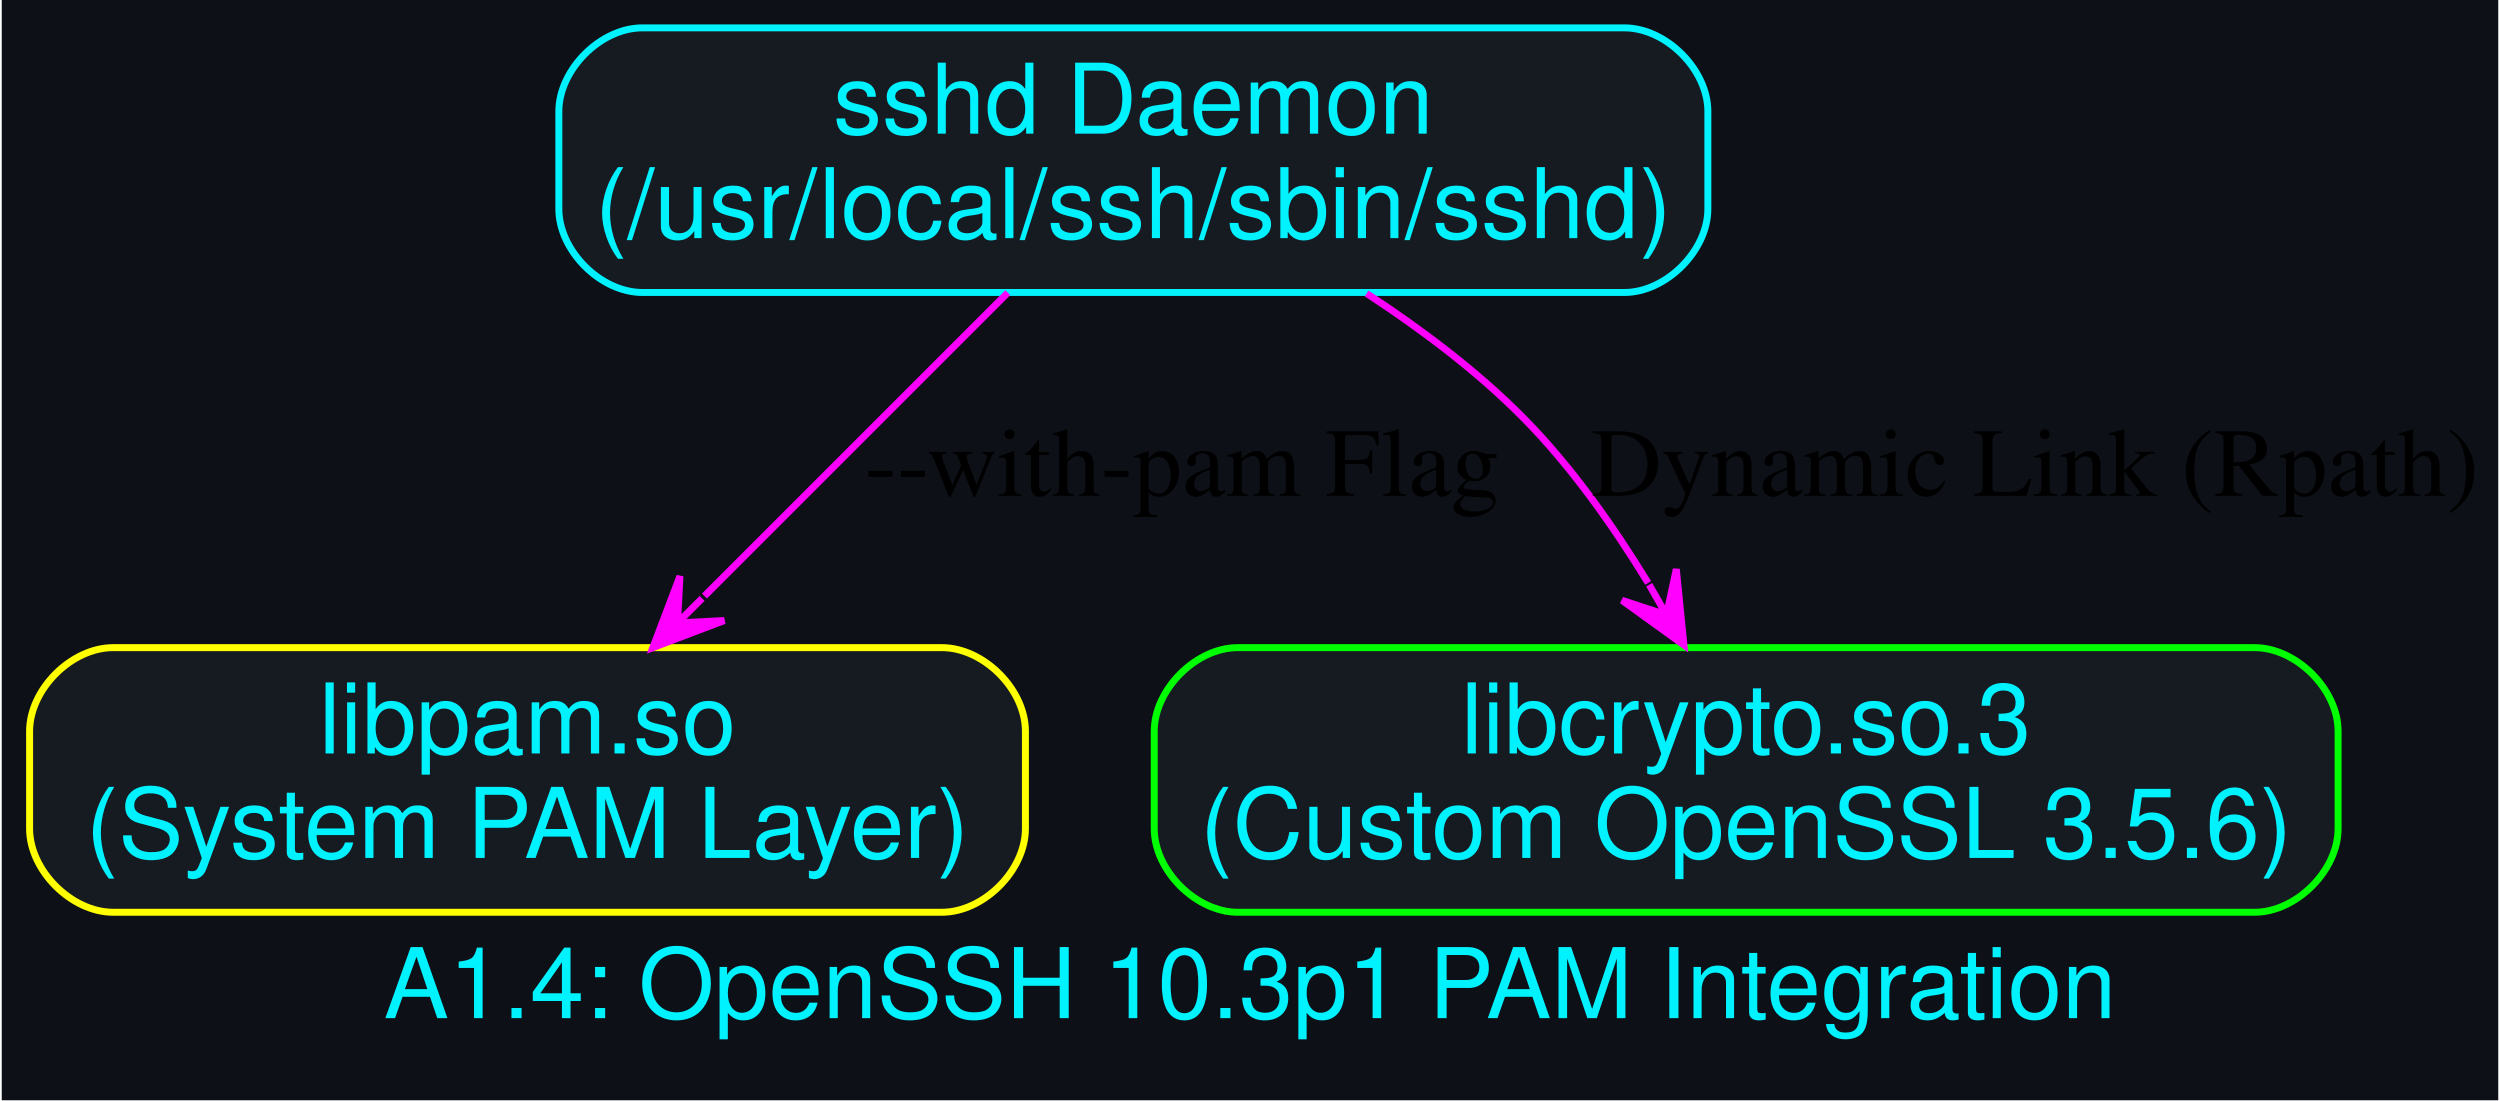
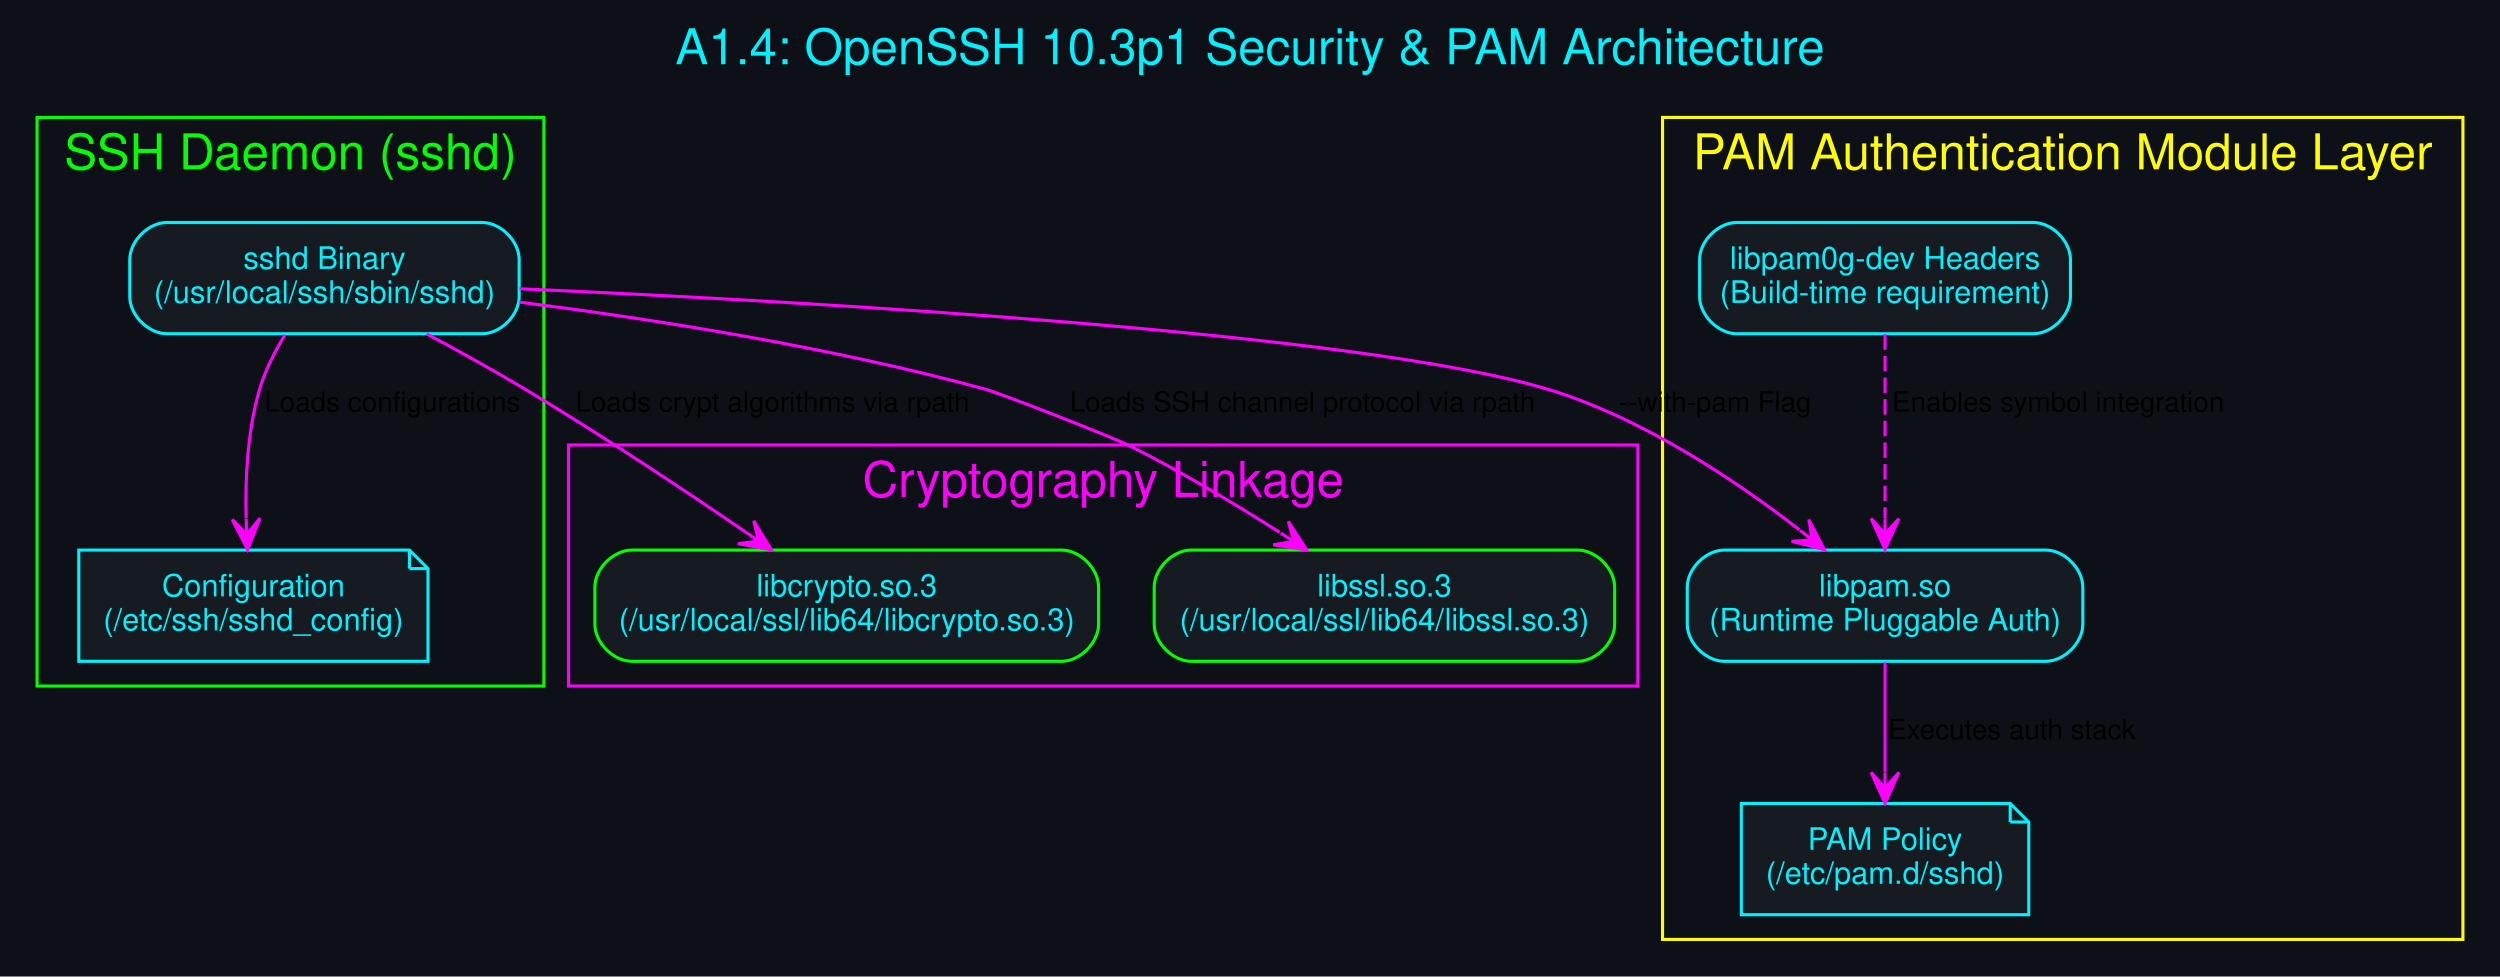
- <svg xmlns="http://www.w3.org/2000/svg" width="359pt" height="158pt" viewBox="0.00 0.00 358.50 158.00">
-   <g id="graph0" class="graph" transform="scale(1 1) rotate(0) translate(4 154)">
-     <polygon fill="#0d1117" stroke="transparent" points="-4,4 -4,-154 354.5,-154 354.5,4 -4,4" />
-     <text text-anchor="middle" x="175.25" y="-7.8" font-family="Helvetica,sans-Serif" font-size="14.00" fill="#00f2ff">A1.4: OpenSSH 10.3p1 PAM Integration</text>
+ <svg xmlns="http://www.w3.org/2000/svg" width="809pt" height="316pt" viewBox="0.00 0.00 809.00 316.00">
+   <g id="graph0" class="graph" transform="scale(1 1) rotate(0) translate(4 312)">
+     <polygon fill="#0d1117" stroke="transparent" points="-4,4 -4,-312 805,-312 805,4 -4,4" />
+     <text text-anchor="middle" x="400.5" y="-291.2" font-family="Helvetica,sans-Serif" font-size="16.00" fill="#00f2ff">A1.4: OpenSSH 10.3p1 Security &amp; PAM Architecture</text>
+     <g id="clust1" class="cluster">
+       <polygon fill="#0d1117" stroke="#00ff00" points="8,-90 8,-274 172,-274 172,-90 8,-90" />
+       <text text-anchor="middle" x="90" y="-257.2" font-family="Helvetica,sans-Serif" font-size="16.00" fill="#00ff00">SSH Daemon (sshd)</text>
+     </g>
+     <g id="clust2" class="cluster">
+       <polygon fill="#0d1117" stroke="#ffff00" points="534,-8 534,-274 793,-274 793,-8 534,-8" />
+       <text text-anchor="middle" x="663.5" y="-257.2" font-family="Helvetica,sans-Serif" font-size="16.00" fill="#ffff00">PAM Authentication Module Layer</text>
+     </g>
+     <g id="clust3" class="cluster">
+       <polygon fill="#0d1117" stroke="#ff00ff" points="180,-90 180,-168 526,-168 526,-90 180,-90" />
+       <text text-anchor="middle" x="353" y="-151.2" font-family="Helvetica,sans-Serif" font-size="16.00" fill="#ff00ff">Cryptography Linkage</text>
+     </g>
    <g id="node1" class="node">
-       <path fill="#161b22" stroke="#00f2ff" d="M229,-150C229,-150 88,-150 88,-150 82,-150 76,-144 76,-138 76,-138 76,-124 76,-124 76,-118 82,-112 88,-112 88,-112 229,-112 229,-112 235,-112 241,-118 241,-124 241,-124 241,-138 241,-138 241,-144 235,-150 229,-150" />
-       <text text-anchor="middle" x="158.5" y="-134.8" font-family="Helvetica,sans-Serif" font-size="14.00" fill="#00f2ff">sshd Daemon</text>
-       <text text-anchor="middle" x="158.5" y="-119.8" font-family="Helvetica,sans-Serif" font-size="14.00" fill="#00f2ff">(/usr/local/ssh/sbin/sshd)</text>
+       <path fill="#161b22" stroke="#00f2ff" d="M152,-240C152,-240 50,-240 50,-240 44,-240 38,-234 38,-228 38,-228 38,-216 38,-216 38,-210 44,-204 50,-204 50,-204 152,-204 152,-204 158,-204 164,-210 164,-216 164,-216 164,-228 164,-228 164,-234 158,-240 152,-240" />
+       <text text-anchor="middle" x="101" y="-225" font-family="Helvetica,sans-Serif" font-size="10.00" fill="#00f2ff">sshd Binary</text>
+       <text text-anchor="middle" x="101" y="-214" font-family="Helvetica,sans-Serif" font-size="10.00" fill="#00f2ff">(/usr/local/ssh/sbin/sshd)</text>
    </g>
    <g id="node2" class="node">
-       <path fill="#161b22" stroke="#ffff00" d="M131,-61C131,-61 12,-61 12,-61 6,-61 0,-55 0,-49 0,-49 0,-35 0,-35 0,-29 6,-23 12,-23 12,-23 131,-23 131,-23 137,-23 143,-29 143,-35 143,-35 143,-49 143,-49 143,-55 137,-61 131,-61" />
-       <text text-anchor="middle" x="71.5" y="-45.8" font-family="Helvetica,sans-Serif" font-size="14.00" fill="#00f2ff">libpam.so</text>
-       <text text-anchor="middle" x="71.5" y="-30.8" font-family="Helvetica,sans-Serif" font-size="14.00" fill="#00f2ff">(System PAM Layer)</text>
+       <polygon fill="#161b22" stroke="#00f2ff" points="128.5,-134 21.5,-134 21.5,-98 134.5,-98 134.5,-128 128.5,-134" />
+       <polyline fill="none" stroke="#00f2ff" points="128.5,-134 128.5,-128 " />
+       <polyline fill="none" stroke="#00f2ff" points="134.5,-128 128.5,-128 " />
+       <text text-anchor="middle" x="78" y="-119" font-family="Helvetica,sans-Serif" font-size="10.00" fill="#00f2ff">Configuration</text>
+       <text text-anchor="middle" x="78" y="-108" font-family="Helvetica,sans-Serif" font-size="10.00" fill="#00f2ff">(/etc/ssh/sshd_config)</text>
    </g>
    <g id="edge1" class="edge">
-       <path fill="none" stroke="#ff00ff" d="M140.47,-111.97C127.88,-99.38 110.88,-82.38 96.91,-68.41" />
-       <polygon fill="#ff00ff" stroke="#ff00ff" points="89.5,-61 99.76,-64.89 93.04,-64.54 96.57,-68.07 96.57,-68.07 96.57,-68.07 93.04,-64.54 93.39,-71.26 89.5,-61 89.5,-61" />
-       <text text-anchor="middle" x="165.5" y="-82.8" font-family="Times,serif" font-size="14.00">--with-pam Flag</text>
+       <path fill="none" stroke="#ff00ff" d="M88.22,-203.66C84.92,-198.26 81.79,-192.12 80,-186 76.08,-172.61 75.31,-157.13 75.64,-144.23" />
+       <polygon fill="#ff00ff" stroke="#ff00ff" points="76.13,-134.1 80.14,-144.31 75.89,-139.1 75.65,-144.09 75.65,-144.09 75.65,-144.09 75.89,-139.1 71.15,-143.88 76.13,-134.1 76.13,-134.1" />
+       <text text-anchor="middle" x="123" y="-178.8" font-family="Helvetica,sans-Serif" font-size="9.00">Loads configurations</text>
+     </g>
+     <g id="node4" class="node">
+       <path fill="#161b22" stroke="#00f2ff" d="M658,-134C658,-134 554,-134 554,-134 548,-134 542,-128 542,-122 542,-122 542,-110 542,-110 542,-104 548,-98 554,-98 554,-98 658,-98 658,-98 664,-98 670,-104 670,-110 670,-110 670,-122 670,-122 670,-128 664,-134 658,-134" />
+       <text text-anchor="middle" x="606" y="-119" font-family="Helvetica,sans-Serif" font-size="10.00" fill="#00f2ff">libpam.so</text>
+       <text text-anchor="middle" x="606" y="-108" font-family="Helvetica,sans-Serif" font-size="10.00" fill="#00f2ff">(Runtime Pluggable Auth)</text>
+     </g>
+     <g id="edge4" class="edge">
+       <path fill="none" stroke="#ff00ff" d="M164.1,-218.56C259.69,-214.34 436.47,-204.31 497,-186 527.33,-176.82 557.44,-156.71 578.3,-140.55" />
+       <polygon fill="#ff00ff" stroke="#ff00ff" points="586.37,-134.14 581.34,-143.88 582.45,-137.25 578.54,-140.36 578.54,-140.36 578.54,-140.36 582.45,-137.25 575.74,-136.84 586.37,-134.14 586.37,-134.14" />
+       <text text-anchor="middle" x="551" y="-178.8" font-family="Helvetica,sans-Serif" font-size="9.00">--with-pam Flag</text>
+     </g>
+     <g id="node6" class="node">
+       <path fill="#161b22" stroke="#00ff00" d="M339.5,-134C339.5,-134 200.5,-134 200.5,-134 194.5,-134 188.5,-128 188.5,-122 188.5,-122 188.5,-110 188.5,-110 188.5,-104 194.5,-98 200.5,-98 200.5,-98 339.5,-98 339.5,-98 345.5,-98 351.5,-104 351.5,-110 351.5,-110 351.5,-122 351.5,-122 351.5,-128 345.5,-134 339.5,-134" />
+       <text text-anchor="middle" x="270" y="-119" font-family="Helvetica,sans-Serif" font-size="10.00" fill="#00f2ff">libcrypto.so.3</text>
+       <text text-anchor="middle" x="270" y="-108" font-family="Helvetica,sans-Serif" font-size="10.00" fill="#00f2ff">(/usr/local/ssl/lib64/libcrypto.so.3)</text>
+     </g>
+     <g id="edge5" class="edge">
+       <path fill="none" stroke="#ff00ff" d="M134.06,-203.95C144.4,-198.42 155.78,-192.13 166,-186 190.39,-171.38 217.11,-153.62 237.36,-139.77" />
+       <polygon fill="#ff00ff" stroke="#ff00ff" points="245.61,-134.1 239.92,-143.47 241.49,-136.93 237.37,-139.76 237.37,-139.76 237.37,-139.76 241.49,-136.93 234.82,-136.05 245.61,-134.1 245.61,-134.1" />
+       <text text-anchor="middle" x="246" y="-178.8" font-family="Helvetica,sans-Serif" font-size="9.00">Loads crypt algorithms via rpath</text>
+     </g>
+     <g id="node7" class="node">
+       <path fill="#161b22" stroke="#00ff00" d="M506.5,-134C506.5,-134 381.5,-134 381.5,-134 375.5,-134 369.5,-128 369.5,-122 369.5,-122 369.5,-110 369.5,-110 369.5,-104 375.5,-98 381.5,-98 381.5,-98 506.5,-98 506.5,-98 512.5,-98 518.5,-104 518.5,-110 518.5,-110 518.5,-122 518.5,-122 518.5,-128 512.5,-134 506.5,-134" />
+       <text text-anchor="middle" x="444" y="-119" font-family="Helvetica,sans-Serif" font-size="10.00" fill="#00f2ff">libssl.so.3</text>
+       <text text-anchor="middle" x="444" y="-108" font-family="Helvetica,sans-Serif" font-size="10.00" fill="#00f2ff">(/usr/local/ssl/lib64/libssl.so.3)</text>
+     </g>
+     <g id="edge6" class="edge">
+       <path fill="none" stroke="#ff00ff" d="M164.02,-214.24C207.05,-208.77 265.08,-199.68 315,-186 320.29,-184.55 356.09,-170.45 361,-168 377.67,-159.7 395.37,-149.1 410.11,-139.72" />
+       <polygon fill="#ff00ff" stroke="#ff00ff" points="418.88,-134.06 412.91,-143.26 414.67,-136.77 410.47,-139.48 410.47,-139.48 410.47,-139.48 414.67,-136.77 408.03,-135.7 418.88,-134.06 418.88,-134.06" />
+       <text text-anchor="middle" x="417.5" y="-178.8" font-family="Helvetica,sans-Serif" font-size="9.00">Loads SSH channel protocol via rpath</text>
    </g>
    <g id="node3" class="node">
-       <path fill="#161b22" stroke="#00ff00" d="M319.5,-61C319.5,-61 173.5,-61 173.5,-61 167.5,-61 161.5,-55 161.5,-49 161.5,-49 161.5,-35 161.5,-35 161.5,-29 167.5,-23 173.5,-23 173.5,-23 319.5,-23 319.5,-23 325.5,-23 331.5,-29 331.5,-35 331.5,-35 331.5,-49 331.5,-49 331.5,-55 325.5,-61 319.5,-61" />
-       <text text-anchor="middle" x="246.5" y="-45.8" font-family="Helvetica,sans-Serif" font-size="14.00" fill="#00f2ff">libcrypto.so.3</text>
-       <text text-anchor="middle" x="246.5" y="-30.8" font-family="Helvetica,sans-Serif" font-size="14.00" fill="#00f2ff">(Custom OpenSSL 3.5.6)</text>
+       <path fill="#161b22" stroke="#00f2ff" d="M654,-240C654,-240 558,-240 558,-240 552,-240 546,-234 546,-228 546,-228 546,-216 546,-216 546,-210 552,-204 558,-204 558,-204 654,-204 654,-204 660,-204 666,-210 666,-216 666,-216 666,-228 666,-228 666,-234 660,-240 654,-240" />
+       <text text-anchor="middle" x="606" y="-225" font-family="Helvetica,sans-Serif" font-size="10.00" fill="#00f2ff">libpam0g-dev Headers</text>
+       <text text-anchor="middle" x="606" y="-214" font-family="Helvetica,sans-Serif" font-size="10.00" fill="#00f2ff">(Build-time requirement)</text>
    </g>
    <g id="edge2" class="edge">
-       <path fill="none" stroke="#ff00ff" d="M192,-111.86C199.89,-106.7 207.92,-100.66 214.5,-94 221.34,-87.09 227.43,-78.47 232.42,-70.29" />
-       <polygon fill="#ff00ff" stroke="#ff00ff" points="237.56,-61.37 236.47,-72.28 235.06,-65.7 232.57,-70.03 232.57,-70.03 232.57,-70.03 235.06,-65.7 228.67,-67.79 237.56,-61.37 237.56,-61.37" />
-       <text text-anchor="middle" x="288" y="-82.8" font-family="Times,serif" font-size="14.00">Dynamic Link (Rpath)</text>
+       <path fill="none" stroke="#ff00ff" stroke-dasharray="5,2" d="M606,-203.83C606,-187.64 606,-163.13 606,-144.27" />
+       <polygon fill="#ff00ff" stroke="#ff00ff" points="606,-134.2 610.5,-144.2 606,-139.2 606,-144.2 606,-144.2 606,-144.2 606,-139.2 601.5,-144.2 606,-134.2 606,-134.2" />
+       <text text-anchor="middle" x="662" y="-178.8" font-family="Helvetica,sans-Serif" font-size="9.00">Enables symbol integration</text>
+     </g>
+     <g id="node5" class="node">
+       <polygon fill="#161b22" stroke="#00f2ff" points="646.5,-52 559.5,-52 559.5,-16 652.5,-16 652.5,-46 646.5,-52" />
+       <polyline fill="none" stroke="#00f2ff" points="646.5,-52 646.5,-46 " />
+       <polyline fill="none" stroke="#00f2ff" points="652.5,-46 646.5,-46 " />
+       <text text-anchor="middle" x="606" y="-37" font-family="Helvetica,sans-Serif" font-size="10.00" fill="#00f2ff">PAM Policy</text>
+       <text text-anchor="middle" x="606" y="-26" font-family="Helvetica,sans-Serif" font-size="10.00" fill="#00f2ff">(/etc/pam.d/sshd)</text>
+     </g>
+     <g id="edge3" class="edge">
+       <path fill="none" stroke="#ff00ff" d="M606,-97.64C606,-87.3 606,-73.94 606,-62.22" />
+       <polygon fill="#ff00ff" stroke="#ff00ff" points="606,-52.05 610.5,-62.05 606,-57.05 606,-62.05 606,-62.05 606,-62.05 606,-57.05 601.5,-62.05 606,-52.05 606,-52.05" />
+       <text text-anchor="middle" x="647" y="-72.8" font-family="Helvetica,sans-Serif" font-size="9.00">Executes auth stack</text>
    </g>
  </g>
</svg>
